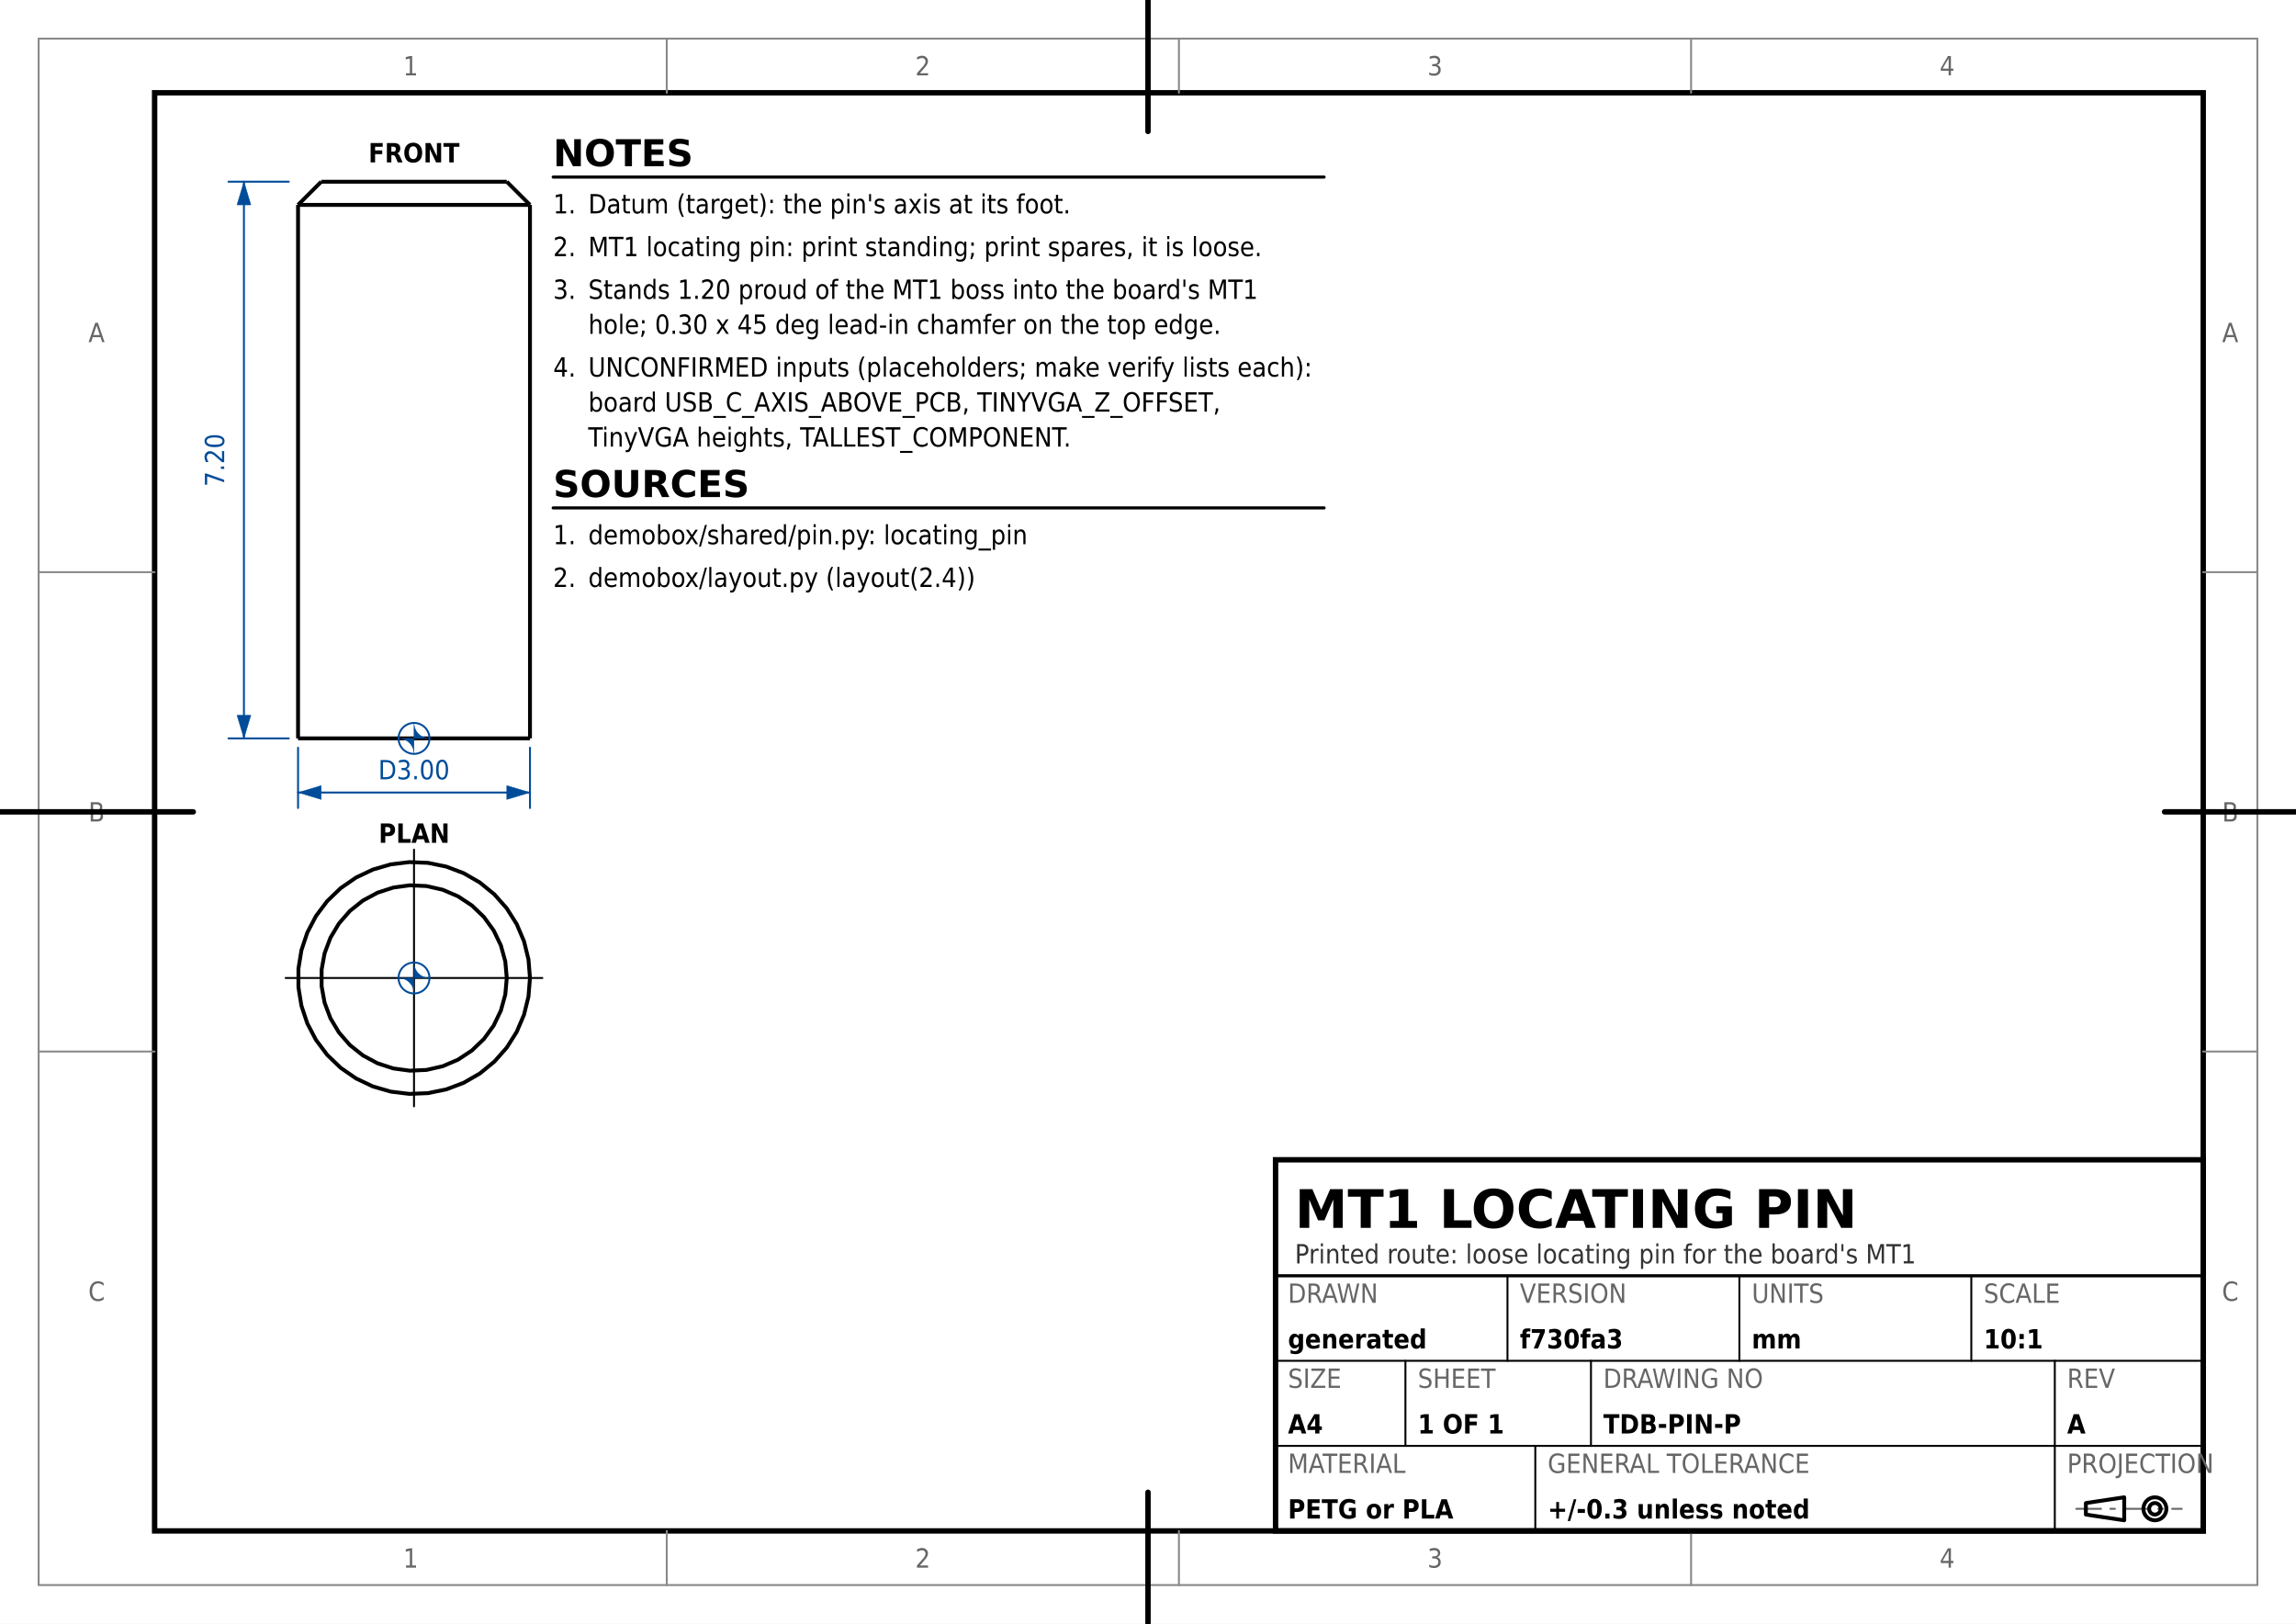
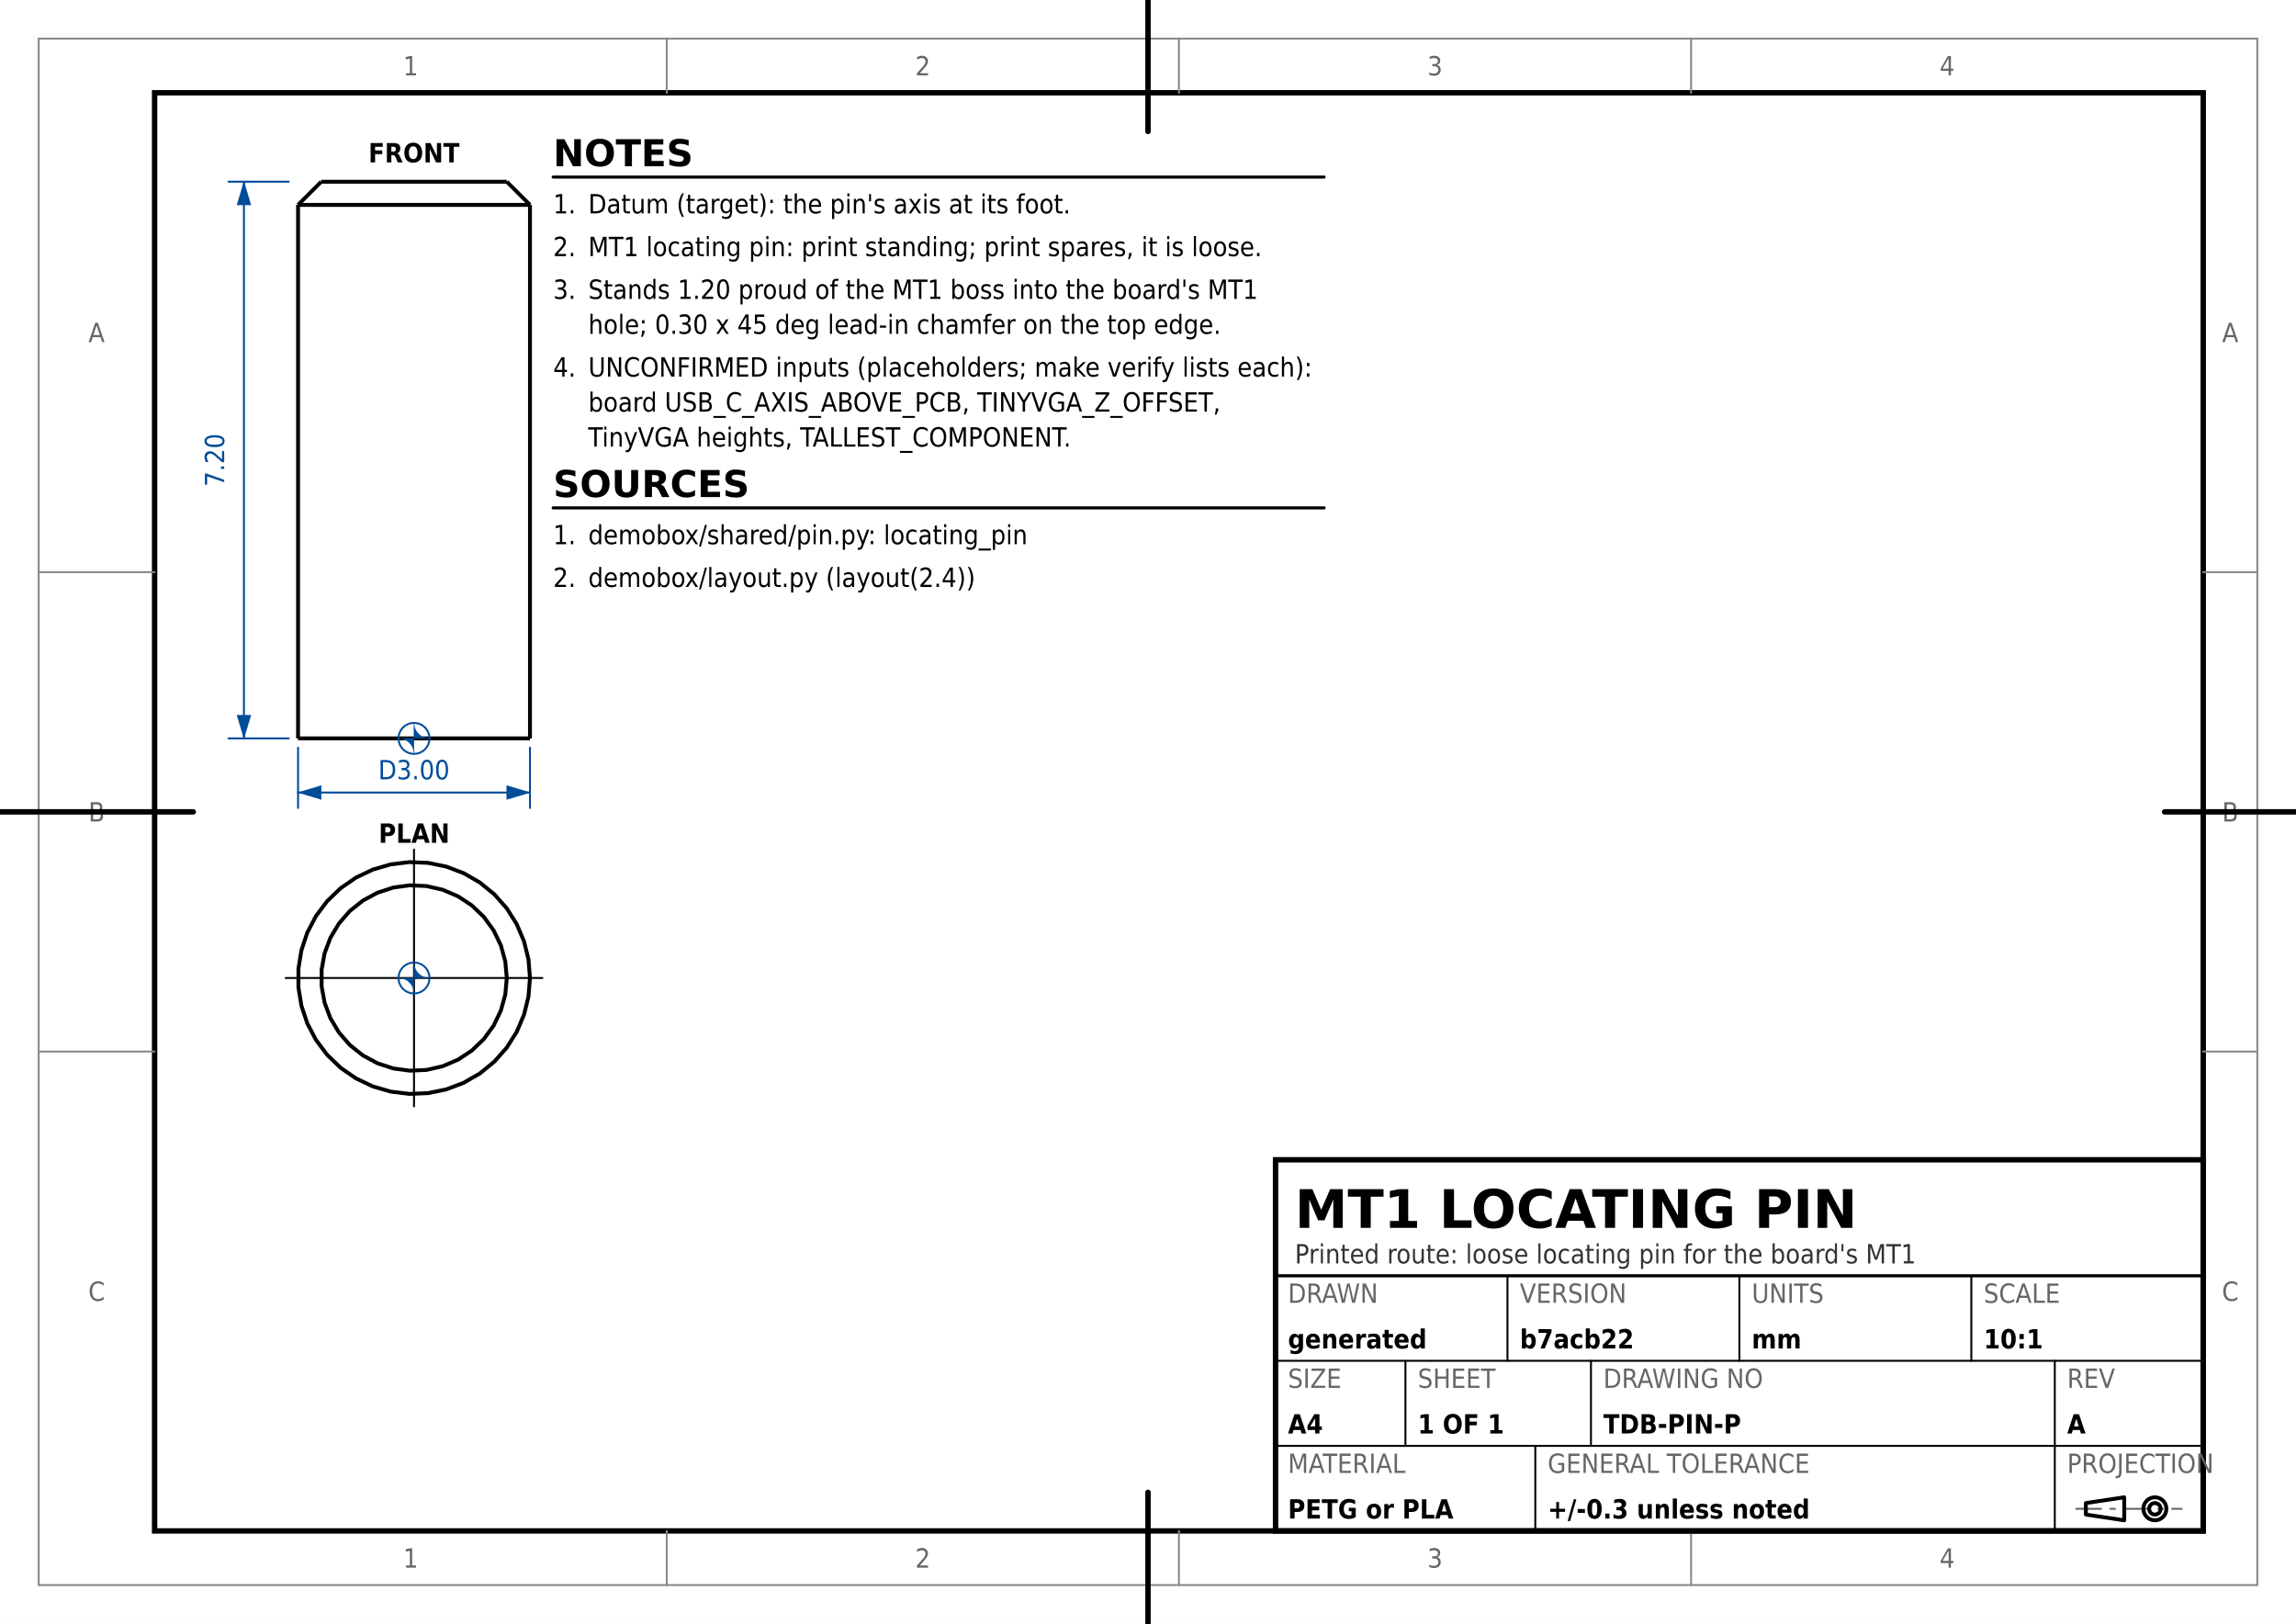
<svg xmlns="http://www.w3.org/2000/svg" version="1.1" width="297mm" height="210mm" viewBox="0 0 297 210">
  <rect width="100%" height="100%" fill="#ffffff" />
  <rect x="5" y="5" width="287" height="200" fill="none" stroke="#888888" stroke-width="0.25" />
  <rect x="20" y="12" width="265" height="186" fill="none" stroke="#000000" stroke-width="0.7" />
  <text x="53.125" y="202.75" font-family="DejaVu Sans Condensed, DejaVu Sans, Liberation Sans, sans-serif" font-size="3.429" fill="#666666" text-anchor="middle">1</text>
  <text x="53.125" y="9.75" font-family="DejaVu Sans Condensed, DejaVu Sans, Liberation Sans, sans-serif" font-size="3.429" fill="#666666" text-anchor="middle">1</text>
  <line x1="86.25" y1="205" x2="86.25" y2="198" stroke="#888888" stroke-width="0.25" stroke-linecap="round" />
  <line x1="86.25" y1="12" x2="86.25" y2="5" stroke="#888888" stroke-width="0.25" stroke-linecap="round" />
  <text x="119.375" y="202.75" font-family="DejaVu Sans Condensed, DejaVu Sans, Liberation Sans, sans-serif" font-size="3.429" fill="#666666" text-anchor="middle">2</text>
  <text x="119.375" y="9.75" font-family="DejaVu Sans Condensed, DejaVu Sans, Liberation Sans, sans-serif" font-size="3.429" fill="#666666" text-anchor="middle">2</text>
  <line x1="152.5" y1="205" x2="152.5" y2="198" stroke="#888888" stroke-width="0.25" stroke-linecap="round" />
  <line x1="152.5" y1="12" x2="152.5" y2="5" stroke="#888888" stroke-width="0.25" stroke-linecap="round" />
  <text x="185.625" y="202.75" font-family="DejaVu Sans Condensed, DejaVu Sans, Liberation Sans, sans-serif" font-size="3.429" fill="#666666" text-anchor="middle">3</text>
  <text x="185.625" y="9.75" font-family="DejaVu Sans Condensed, DejaVu Sans, Liberation Sans, sans-serif" font-size="3.429" fill="#666666" text-anchor="middle">3</text>
  <line x1="218.75" y1="205" x2="218.75" y2="198" stroke="#888888" stroke-width="0.25" stroke-linecap="round" />
  <line x1="218.75" y1="12" x2="218.75" y2="5" stroke="#888888" stroke-width="0.25" stroke-linecap="round" />
  <text x="251.875" y="202.75" font-family="DejaVu Sans Condensed, DejaVu Sans, Liberation Sans, sans-serif" font-size="3.429" fill="#666666" text-anchor="middle">4</text>
  <text x="251.875" y="9.75" font-family="DejaVu Sans Condensed, DejaVu Sans, Liberation Sans, sans-serif" font-size="3.429" fill="#666666" text-anchor="middle">4</text>
  <text x="12.5" y="168.25" font-family="DejaVu Sans Condensed, DejaVu Sans, Liberation Sans, sans-serif" font-size="3.429" fill="#666666" text-anchor="middle">C</text>
  <text x="288.5" y="168.25" font-family="DejaVu Sans Condensed, DejaVu Sans, Liberation Sans, sans-serif" font-size="3.429" fill="#666666" text-anchor="middle">C</text>
  <line x1="5" y1="136" x2="20" y2="136" stroke="#888888" stroke-width="0.25" stroke-linecap="round" />
  <line x1="285" y1="136" x2="292" y2="136" stroke="#888888" stroke-width="0.25" stroke-linecap="round" />
  <text x="12.5" y="106.25" font-family="DejaVu Sans Condensed, DejaVu Sans, Liberation Sans, sans-serif" font-size="3.429" fill="#666666" text-anchor="middle">B</text>
  <text x="288.5" y="106.25" font-family="DejaVu Sans Condensed, DejaVu Sans, Liberation Sans, sans-serif" font-size="3.429" fill="#666666" text-anchor="middle">B</text>
  <line x1="5" y1="74" x2="20" y2="74" stroke="#888888" stroke-width="0.25" stroke-linecap="round" />
  <line x1="285" y1="74" x2="292" y2="74" stroke="#888888" stroke-width="0.25" stroke-linecap="round" />
  <text x="12.5" y="44.25" font-family="DejaVu Sans Condensed, DejaVu Sans, Liberation Sans, sans-serif" font-size="3.429" fill="#666666" text-anchor="middle">A</text>
  <text x="288.5" y="44.25" font-family="DejaVu Sans Condensed, DejaVu Sans, Liberation Sans, sans-serif" font-size="3.429" fill="#666666" text-anchor="middle">A</text>
  <line x1="148.5" y1="210" x2="148.5" y2="193" stroke="#000000" stroke-width="0.7" stroke-linecap="round" />
  <line x1="148.5" y1="17" x2="148.5" y2="0" stroke="#000000" stroke-width="0.7" stroke-linecap="round" />
  <line x1="0" y1="105" x2="25" y2="105" stroke="#000000" stroke-width="0.7" stroke-linecap="round" />
  <line x1="280" y1="105" x2="297" y2="105" stroke="#000000" stroke-width="0.7" stroke-linecap="round" />
  <polyline points="68.555,95.5 68.555,26.5" fill="none" stroke="#000000" stroke-width="0.5" stroke-linejoin="round" />
  <polyline points="38.555,26.5 38.931,26.5 40.04,26.5 41.828,26.5 44.203,26.5 47.047,26.5 50.217,26.5 53.555,26.5 56.893,26.5 60.063,26.5 62.907,26.5 65.282,26.5 67.07,26.5 68.179,26.5 68.555,26.5" fill="none" stroke="#000000" stroke-width="0.5" stroke-linejoin="round" />
  <polyline points="38.555,95.5 38.931,95.5 40.04,95.5 41.828,95.5 44.203,95.5 47.047,95.5 50.217,95.5 53.555,95.5 56.893,95.5 60.063,95.5 62.907,95.5 65.282,95.5 67.07,95.5 68.179,95.5 68.555,95.5" fill="none" stroke="#000000" stroke-width="0.5" stroke-linejoin="round" />
  <polyline points="68.555,26.5 65.555,23.5" fill="none" stroke="#000000" stroke-width="0.5" stroke-linejoin="round" />
  <polyline points="41.555,23.5 41.856,23.5 42.743,23.5 44.173,23.5 46.073,23.5 48.348,23.5 50.885,23.5 53.555,23.5 56.225,23.5 58.762,23.5 61.037,23.5 62.937,23.5 64.367,23.5 65.254,23.5 65.555,23.5" fill="none" stroke="#000000" stroke-width="0.5" stroke-linejoin="round" />
  <polyline points="38.555,26.5 38.555,95.5" fill="none" stroke="#000000" stroke-width="0.5" stroke-linejoin="round" />
  <polyline points="41.555,23.5 38.555,26.5" fill="none" stroke="#000000" stroke-width="0.5" stroke-linejoin="round" />
  <polyline points="68.555,126.488 68.361,124.082 67.783,121.738 66.837,119.517 65.547,117.477 63.946,115.67 62.076,114.143 59.985,112.936 57.728,112.08 55.363,111.597 52.951,111.5 50.555,111.791 48.236,112.463 46.055,113.498 44.068,114.869 42.327,116.541 40.877,118.471 39.755,120.609 38.991,122.898 38.604,125.281 38.604,127.695 38.991,130.078 39.755,132.367 40.877,134.505 42.327,136.435 44.068,138.107 46.055,139.478 48.236,140.513 50.555,141.185 52.951,141.476 55.363,141.379 57.728,140.896 59.985,140.04 62.076,138.833 63.946,137.306 65.547,135.499 66.837,133.459 67.783,131.238 68.361,128.894 68.555,126.488" fill="none" stroke="#000000" stroke-width="0.5" stroke-linejoin="round" />
  <polyline points="65.555,126.488 65.362,124.345 64.79,122.272 63.856,120.333 62.592,118.593 61.037,117.106 59.241,115.921 57.263,115.075 55.166,114.597 53.017,114.5 50.885,114.789 48.839,115.454 46.944,116.473 45.262,117.814 43.847,119.435 42.743,121.281 41.987,123.296 41.603,125.412 41.603,127.564 41.987,129.68 42.743,131.695 43.847,133.541 45.262,135.162 46.944,136.503 48.839,137.522 50.885,138.187 53.017,138.476 55.166,138.379 57.263,137.901 59.241,137.055 61.037,135.87 62.592,134.383 63.856,132.643 64.79,130.704 65.362,128.631 65.555,126.488" fill="none" stroke="#000000" stroke-width="0.5" stroke-linejoin="round" />
  <line x1="36.955" y1="126.488" x2="70.155" y2="126.488" stroke="#000000" stroke-width="0.25" stroke-linecap="round" />
  <line x1="53.555" y1="143.088" x2="53.555" y2="109.888" stroke="#000000" stroke-width="0.25" stroke-linecap="round" />
  <circle cx="53.555" cy="95.5" r="2" fill="none" stroke="#004c99" stroke-width="0.25" />
  <path d="M 53.555 95.5 L 55.555 95.5 A 2.0 2.0 0 0 1 53.555 93.5 Z" fill="#004c99" stroke="#004c99" stroke-width="0.05" stroke-linejoin="round" stroke-linecap="round" />
  <path d="M 53.555 95.5 L 51.555 95.5 A 2.0 2.0 0 0 1 53.555 97.5 Z" fill="#004c99" stroke="#004c99" stroke-width="0.05" stroke-linejoin="round" stroke-linecap="round" />
  <circle cx="53.555" cy="126.488" r="2" fill="none" stroke="#004c99" stroke-width="0.25" />
  <path d="M 53.555 126.488 L 55.555 126.488 A 2.0 2.0 0 0 1 53.555 124.488 Z" fill="#004c99" stroke="#004c99" stroke-width="0.05" stroke-linejoin="round" stroke-linecap="round" />
  <path d="M 53.555 126.488 L 51.555 126.488 A 2.0 2.0 0 0 1 53.555 128.488 Z" fill="#004c99" stroke="#004c99" stroke-width="0.05" stroke-linejoin="round" stroke-linecap="round" />
  <line x1="37.355" y1="95.5" x2="29.555" y2="95.5" stroke="#004c99" stroke-width="0.25" stroke-linecap="round" />
  <line x1="37.355" y1="23.5" x2="29.555" y2="23.5" stroke="#004c99" stroke-width="0.25" stroke-linecap="round" />
  <line x1="31.555" y1="95.5" x2="31.555" y2="23.5" stroke="#004c99" stroke-width="0.25" stroke-linecap="round" />
  <polygon points="31.555,95.5 32.455,92.5 30.655,92.5" fill="#004c99" stroke="#004c99" stroke-width="0.05" stroke-linejoin="round" />
  <polygon points="31.555,23.5 30.655,26.5 32.455,26.5" fill="#004c99" stroke="#004c99" stroke-width="0.05" stroke-linejoin="round" />
  <text x="29" y="59.5" font-family="DejaVu Sans Condensed, DejaVu Sans, Liberation Sans, sans-serif" font-size="3.429" fill="#004c99" text-anchor="middle" transform="rotate(-90 29 59.5)">7.20</text>
  <line x1="38.555" y1="96.7" x2="38.555" y2="104.5" stroke="#004c99" stroke-width="0.25" stroke-linecap="round" />
  <line x1="68.555" y1="96.7" x2="68.555" y2="104.5" stroke="#004c99" stroke-width="0.25" stroke-linecap="round" />
  <line x1="38.555" y1="102.5" x2="68.555" y2="102.5" stroke="#004c99" stroke-width="0.25" stroke-linecap="round" />
  <polygon points="38.555,102.5 41.555,103.4 41.555,101.6" fill="#004c99" stroke="#004c99" stroke-width="0.05" stroke-linejoin="round" />
  <polygon points="68.555,102.5 65.555,101.6 65.555,103.4" fill="#004c99" stroke="#004c99" stroke-width="0.05" stroke-linejoin="round" />
  <text x="53.555" y="100.791" font-family="DejaVu Sans Condensed, DejaVu Sans, Liberation Sans, sans-serif" font-size="3.429" fill="#004c99" text-anchor="middle">D3.00</text>
  <text x="53.555" y="21" font-family="DejaVu Sans Condensed, DejaVu Sans, Liberation Sans, sans-serif" font-size="3.429" fill="#000000" text-anchor="middle" font-weight="bold">FRONT</text>
  <text x="53.579" y="109" font-family="DejaVu Sans Condensed, DejaVu Sans, Liberation Sans, sans-serif" font-size="3.429" fill="#000000" text-anchor="middle" font-weight="bold">PLAN</text>
  <text x="71.555" y="21.5" font-family="DejaVu Sans, Liberation Sans, sans-serif" font-size="4.801" fill="#000000" text-anchor="start" font-weight="bold">NOTES</text>
  <line x1="71.555" y1="22.9" x2="171.277" y2="22.9" stroke="#000000" stroke-width="0.4" stroke-linecap="round" />
  <text x="71.555" y="27.6" font-family="DejaVu Sans Condensed, DejaVu Sans, Liberation Sans, sans-serif" font-size="3.429" fill="#000000" text-anchor="start">1.</text>
  <text x="76.097" y="27.6" font-family="DejaVu Sans Condensed, DejaVu Sans, Liberation Sans, sans-serif" font-size="3.429" fill="#000000" text-anchor="start">Datum (target): the pin's axis at its foot.</text>
  <text x="71.555" y="33.127" font-family="DejaVu Sans Condensed, DejaVu Sans, Liberation Sans, sans-serif" font-size="3.429" fill="#000000" text-anchor="start">2.</text>
  <text x="76.097" y="33.127" font-family="DejaVu Sans Condensed, DejaVu Sans, Liberation Sans, sans-serif" font-size="3.429" fill="#000000" text-anchor="start">MT1 locating pin: print standing; print spares, it is loose.</text>
  <text x="71.555" y="38.654" font-family="DejaVu Sans Condensed, DejaVu Sans, Liberation Sans, sans-serif" font-size="3.429" fill="#000000" text-anchor="start">3.</text>
  <text x="76.097" y="38.654" font-family="DejaVu Sans Condensed, DejaVu Sans, Liberation Sans, sans-serif" font-size="3.429" fill="#000000" text-anchor="start">Stands 1.20 proud of the MT1 boss into the board's MT1</text>
  <text x="76.097" y="43.18" font-family="DejaVu Sans Condensed, DejaVu Sans, Liberation Sans, sans-serif" font-size="3.429" fill="#000000" text-anchor="start">hole; 0.30 x 45 deg lead-in chamfer on the top edge.</text>
  <text x="71.555" y="48.707" font-family="DejaVu Sans Condensed, DejaVu Sans, Liberation Sans, sans-serif" font-size="3.429" fill="#000000" text-anchor="start">4.</text>
  <text x="76.097" y="48.707" font-family="DejaVu Sans Condensed, DejaVu Sans, Liberation Sans, sans-serif" font-size="3.429" fill="#000000" text-anchor="start">UNCONFIRMED inputs (placeholders; make verify lists each):</text>
  <text x="76.097" y="53.234" font-family="DejaVu Sans Condensed, DejaVu Sans, Liberation Sans, sans-serif" font-size="3.429" fill="#000000" text-anchor="start">board USB_C_AXIS_ABOVE_PCB, TINYVGA_Z_OFFSET,</text>
  <text x="76.097" y="57.761" font-family="DejaVu Sans Condensed, DejaVu Sans, Liberation Sans, sans-serif" font-size="3.429" fill="#000000" text-anchor="start">TinyVGA heights, TALLEST_COMPONENT.</text>
  <text x="71.555" y="64.287" font-family="DejaVu Sans, Liberation Sans, sans-serif" font-size="4.801" fill="#000000" text-anchor="start" font-weight="bold">SOURCES</text>
  <line x1="71.555" y1="65.687" x2="171.277" y2="65.687" stroke="#000000" stroke-width="0.4" stroke-linecap="round" />
  <text x="71.555" y="70.387" font-family="DejaVu Sans Condensed, DejaVu Sans, Liberation Sans, sans-serif" font-size="3.429" fill="#000000" text-anchor="start">1.</text>
  <text x="76.097" y="70.387" font-family="DejaVu Sans Condensed, DejaVu Sans, Liberation Sans, sans-serif" font-size="3.429" fill="#000000" text-anchor="start">demobox/shared/pin.py: locating_pin</text>
  <text x="71.555" y="75.914" font-family="DejaVu Sans Condensed, DejaVu Sans, Liberation Sans, sans-serif" font-size="3.429" fill="#000000" text-anchor="start">2.</text>
  <text x="76.097" y="75.914" font-family="DejaVu Sans Condensed, DejaVu Sans, Liberation Sans, sans-serif" font-size="3.429" fill="#000000" text-anchor="start">demobox/layout.py (layout(2.4))</text>
  <rect x="165" y="150" width="120" height="48" fill="none" stroke="#000000" stroke-width="0.7" />
  <line x1="165" y1="165" x2="285" y2="165" stroke="#000000" stroke-width="0.4" stroke-linecap="round" />
  <text x="167.5" y="158.8" font-family="DejaVu Sans, Liberation Sans, sans-serif" font-size="6.859" fill="#000000" text-anchor="start" font-weight="bold">MT1 LOCATING PIN</text>
  <text x="167.5" y="163.4" font-family="DejaVu Sans Condensed, DejaVu Sans, Liberation Sans, sans-serif" font-size="3.429" fill="#333333" text-anchor="start">Printed route: loose locating pin for the board's MT1</text>
  <text x="166.6" y="168.5" font-family="DejaVu Sans Condensed, DejaVu Sans, Liberation Sans, sans-serif" font-size="3.429" fill="#666666" text-anchor="start">DRAWN</text>
  <text x="166.6" y="174.4" font-family="DejaVu Sans Condensed, DejaVu Sans, Liberation Sans, sans-serif" font-size="3.429" fill="#000000" text-anchor="start" font-weight="bold">generated</text>
  <line x1="195" y1="176" x2="195" y2="165" stroke="#000000" stroke-width="0.25" stroke-linecap="round" />
  <text x="196.6" y="168.5" font-family="DejaVu Sans Condensed, DejaVu Sans, Liberation Sans, sans-serif" font-size="3.429" fill="#666666" text-anchor="start">VERSION</text>
-   <text x="196.6" y="174.4" font-family="DejaVu Sans Condensed, DejaVu Sans, Liberation Sans, sans-serif" font-size="3.429" fill="#000000" text-anchor="start" font-weight="bold">f730fa3</text>
+   <text x="196.6" y="174.4" font-family="DejaVu Sans Condensed, DejaVu Sans, Liberation Sans, sans-serif" font-size="3.429" fill="#000000" text-anchor="start" font-weight="bold">b7acb22</text>
  <line x1="225" y1="176" x2="225" y2="165" stroke="#000000" stroke-width="0.25" stroke-linecap="round" />
  <text x="226.6" y="168.5" font-family="DejaVu Sans Condensed, DejaVu Sans, Liberation Sans, sans-serif" font-size="3.429" fill="#666666" text-anchor="start">UNITS</text>
  <text x="226.6" y="174.4" font-family="DejaVu Sans Condensed, DejaVu Sans, Liberation Sans, sans-serif" font-size="3.429" fill="#000000" text-anchor="start" font-weight="bold">mm</text>
  <line x1="255" y1="176" x2="255" y2="165" stroke="#000000" stroke-width="0.25" stroke-linecap="round" />
  <text x="256.6" y="168.5" font-family="DejaVu Sans Condensed, DejaVu Sans, Liberation Sans, sans-serif" font-size="3.429" fill="#666666" text-anchor="start">SCALE</text>
  <text x="256.6" y="174.4" font-family="DejaVu Sans Condensed, DejaVu Sans, Liberation Sans, sans-serif" font-size="3.429" fill="#000000" text-anchor="start" font-weight="bold">10:1</text>
  <line x1="165" y1="176" x2="285" y2="176" stroke="#000000" stroke-width="0.25" stroke-linecap="round" />
  <text x="166.6" y="179.5" font-family="DejaVu Sans Condensed, DejaVu Sans, Liberation Sans, sans-serif" font-size="3.429" fill="#666666" text-anchor="start">SIZE</text>
  <text x="166.6" y="185.4" font-family="DejaVu Sans Condensed, DejaVu Sans, Liberation Sans, sans-serif" font-size="3.429" fill="#000000" text-anchor="start" font-weight="bold">A4</text>
  <line x1="181.8" y1="187" x2="181.8" y2="176" stroke="#000000" stroke-width="0.25" stroke-linecap="round" />
  <text x="183.4" y="179.5" font-family="DejaVu Sans Condensed, DejaVu Sans, Liberation Sans, sans-serif" font-size="3.429" fill="#666666" text-anchor="start">SHEET</text>
  <text x="183.4" y="185.4" font-family="DejaVu Sans Condensed, DejaVu Sans, Liberation Sans, sans-serif" font-size="3.429" fill="#000000" text-anchor="start" font-weight="bold">1 OF 1</text>
  <line x1="205.8" y1="187" x2="205.8" y2="176" stroke="#000000" stroke-width="0.25" stroke-linecap="round" />
  <text x="207.4" y="179.5" font-family="DejaVu Sans Condensed, DejaVu Sans, Liberation Sans, sans-serif" font-size="3.429" fill="#666666" text-anchor="start">DRAWING NO</text>
  <text x="207.4" y="185.4" font-family="DejaVu Sans Condensed, DejaVu Sans, Liberation Sans, sans-serif" font-size="3.429" fill="#000000" text-anchor="start" font-weight="bold">TDB-PIN-P</text>
  <line x1="265.8" y1="187" x2="265.8" y2="176" stroke="#000000" stroke-width="0.25" stroke-linecap="round" />
  <text x="267.4" y="179.5" font-family="DejaVu Sans Condensed, DejaVu Sans, Liberation Sans, sans-serif" font-size="3.429" fill="#666666" text-anchor="start">REV</text>
  <text x="267.4" y="185.4" font-family="DejaVu Sans Condensed, DejaVu Sans, Liberation Sans, sans-serif" font-size="3.429" fill="#000000" text-anchor="start" font-weight="bold">A</text>
  <line x1="165" y1="187" x2="285" y2="187" stroke="#000000" stroke-width="0.25" stroke-linecap="round" />
  <text x="166.6" y="190.5" font-family="DejaVu Sans Condensed, DejaVu Sans, Liberation Sans, sans-serif" font-size="3.429" fill="#666666" text-anchor="start">MATERIAL</text>
  <text x="166.6" y="196.4" font-family="DejaVu Sans Condensed, DejaVu Sans, Liberation Sans, sans-serif" font-size="3.429" fill="#000000" text-anchor="start" font-weight="bold">PETG or PLA</text>
  <line x1="198.6" y1="198" x2="198.6" y2="187" stroke="#000000" stroke-width="0.25" stroke-linecap="round" />
  <text x="200.2" y="190.5" font-family="DejaVu Sans Condensed, DejaVu Sans, Liberation Sans, sans-serif" font-size="3.429" fill="#666666" text-anchor="start">GENERAL TOLERANCE</text>
  <text x="200.2" y="196.4" font-family="DejaVu Sans Condensed, DejaVu Sans, Liberation Sans, sans-serif" font-size="3.429" fill="#000000" text-anchor="start" font-weight="bold">+/-0.3 unless noted</text>
  <line x1="265.8" y1="198" x2="265.8" y2="187" stroke="#000000" stroke-width="0.25" stroke-linecap="round" />
  <text x="267.4" y="190.5" font-family="DejaVu Sans Condensed, DejaVu Sans, Liberation Sans, sans-serif" font-size="3.429" fill="#666666" text-anchor="start">PROJECTION</text>
  <line x1="268.58" y1="195.14" x2="282.22" y2="195.14" stroke="#666666" stroke-width="0.25" stroke-linecap="round" stroke-dasharray="3.2,1.2,0.6,1.2" />
  <polygon points="269.82,194.396 274.78,193.652 274.78,196.628 269.82,195.884" fill="none" stroke="#000000" stroke-width="0.5" stroke-linejoin="round" />
  <circle cx="278.748" cy="195.14" r="1.488" fill="none" stroke="#000000" stroke-width="0.5" />
  <circle cx="278.748" cy="195.14" r="0.744" fill="none" stroke="#000000" stroke-width="0.5" />
</svg>
